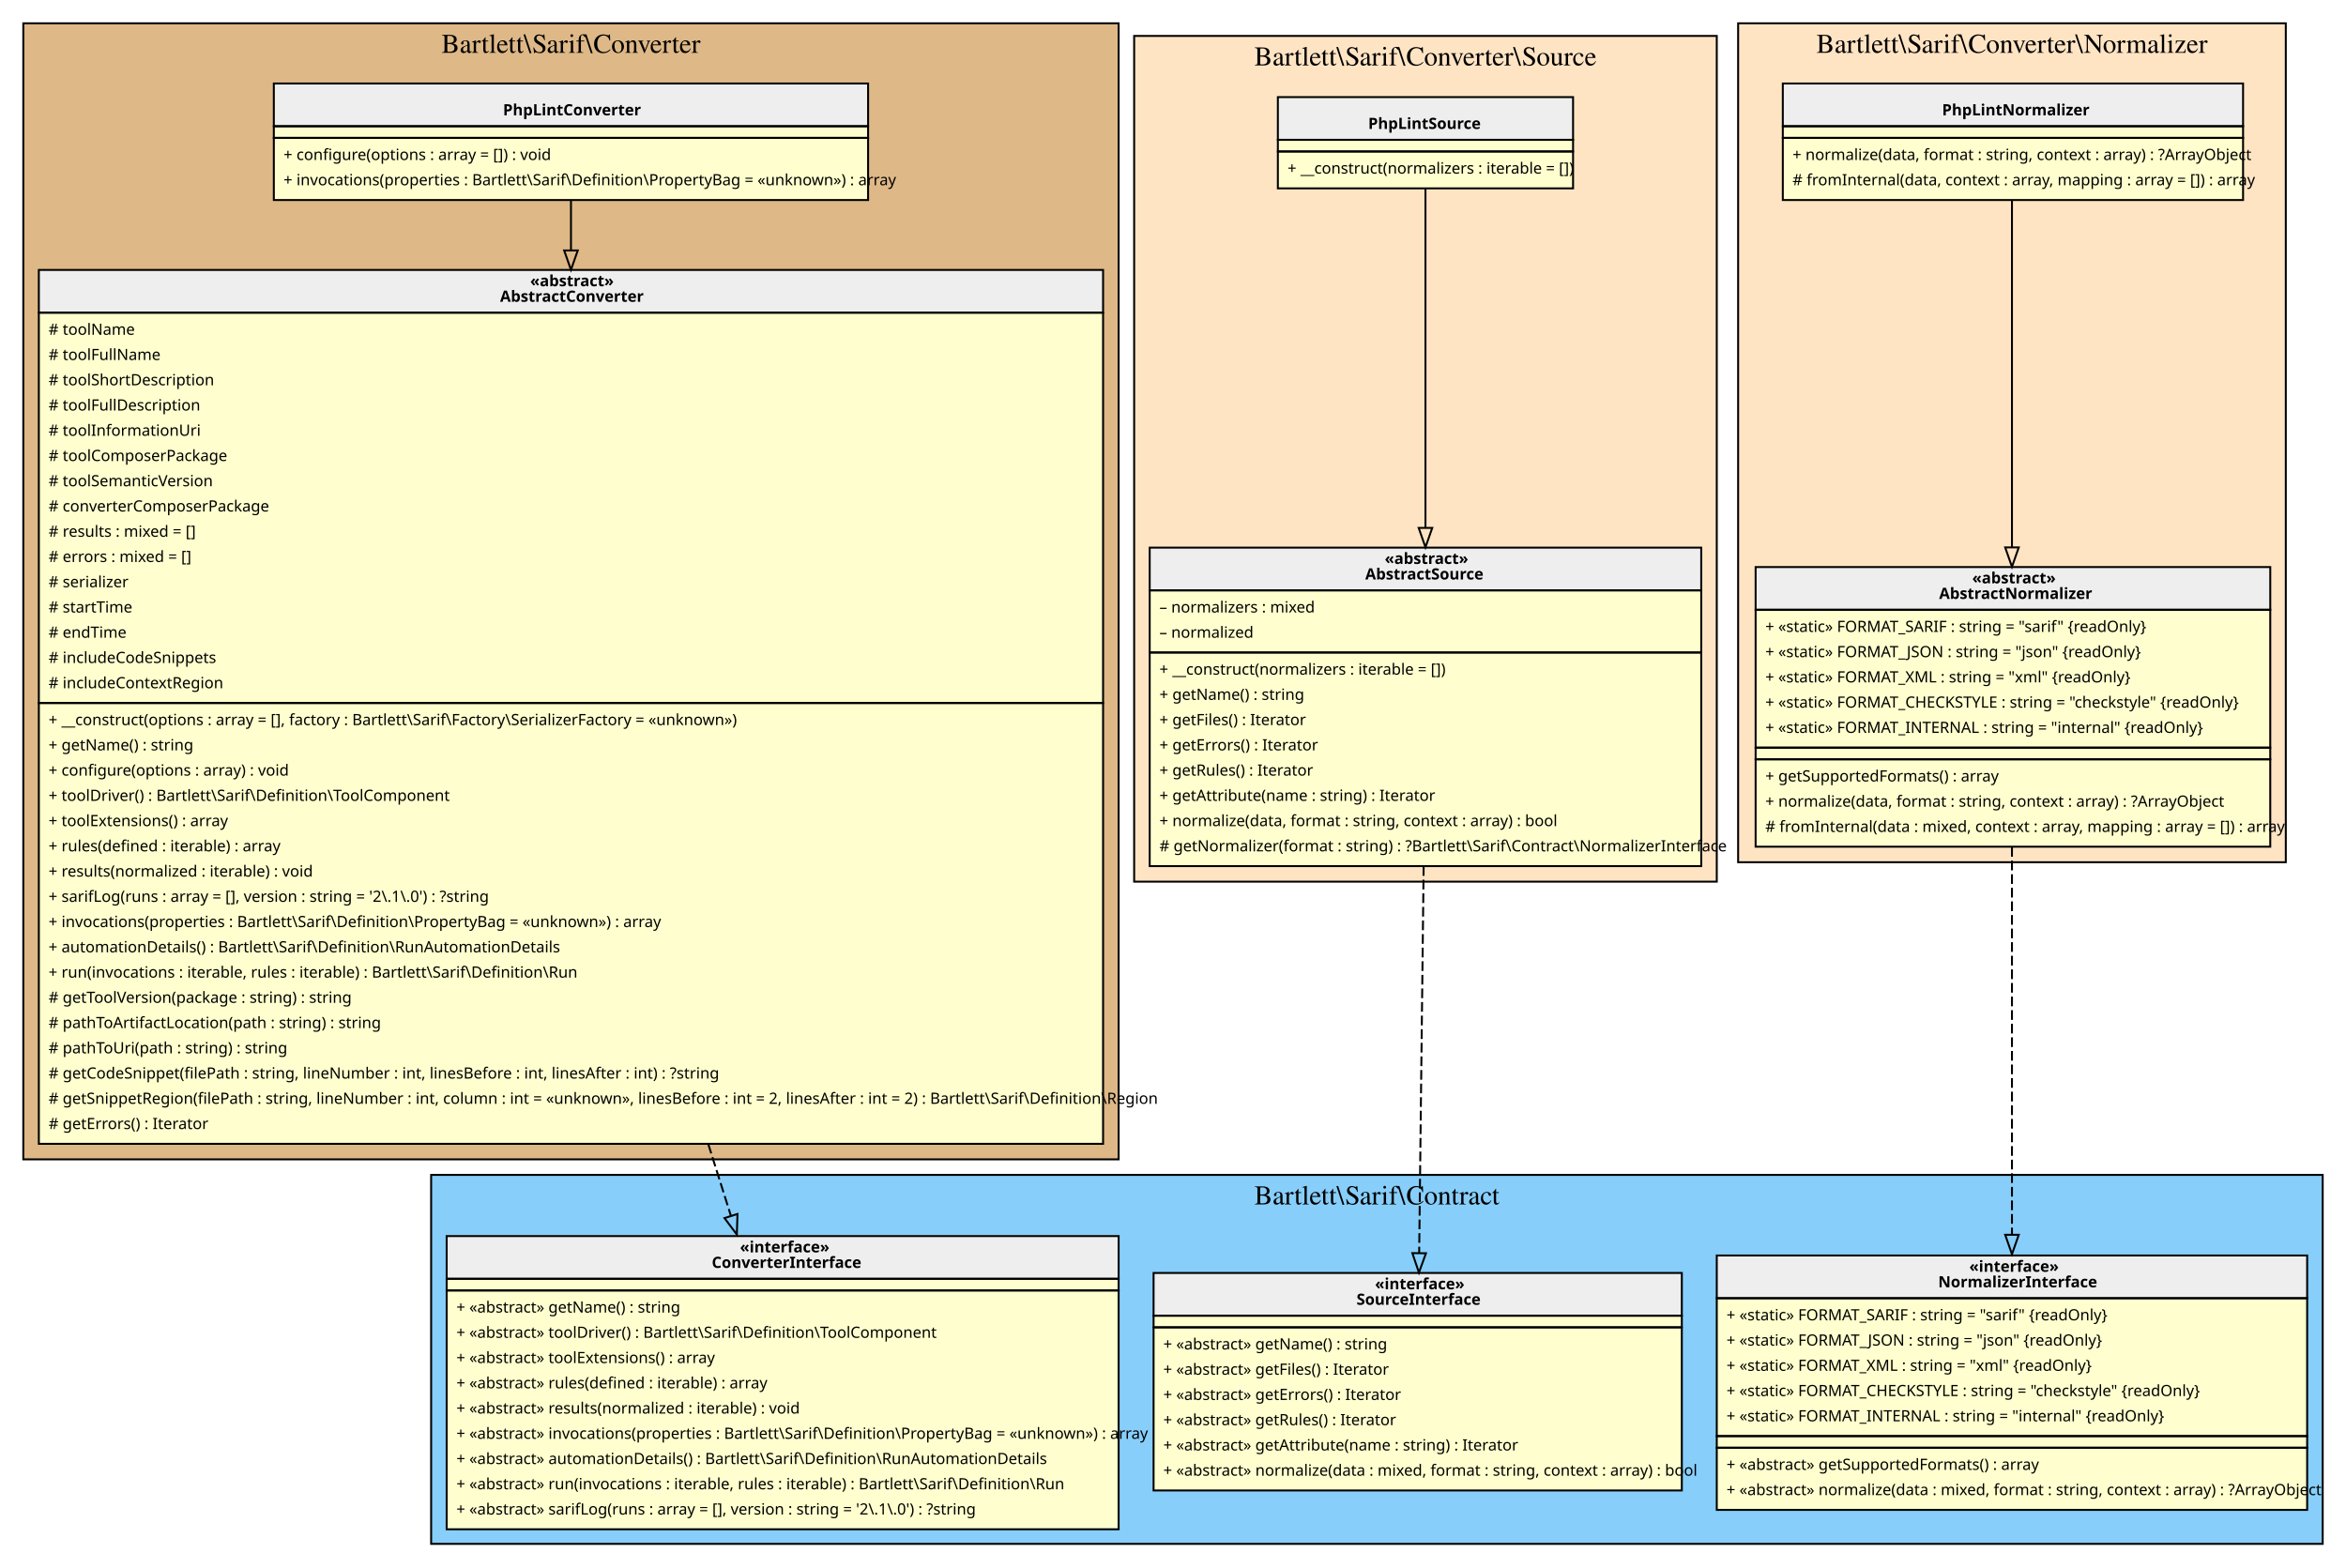
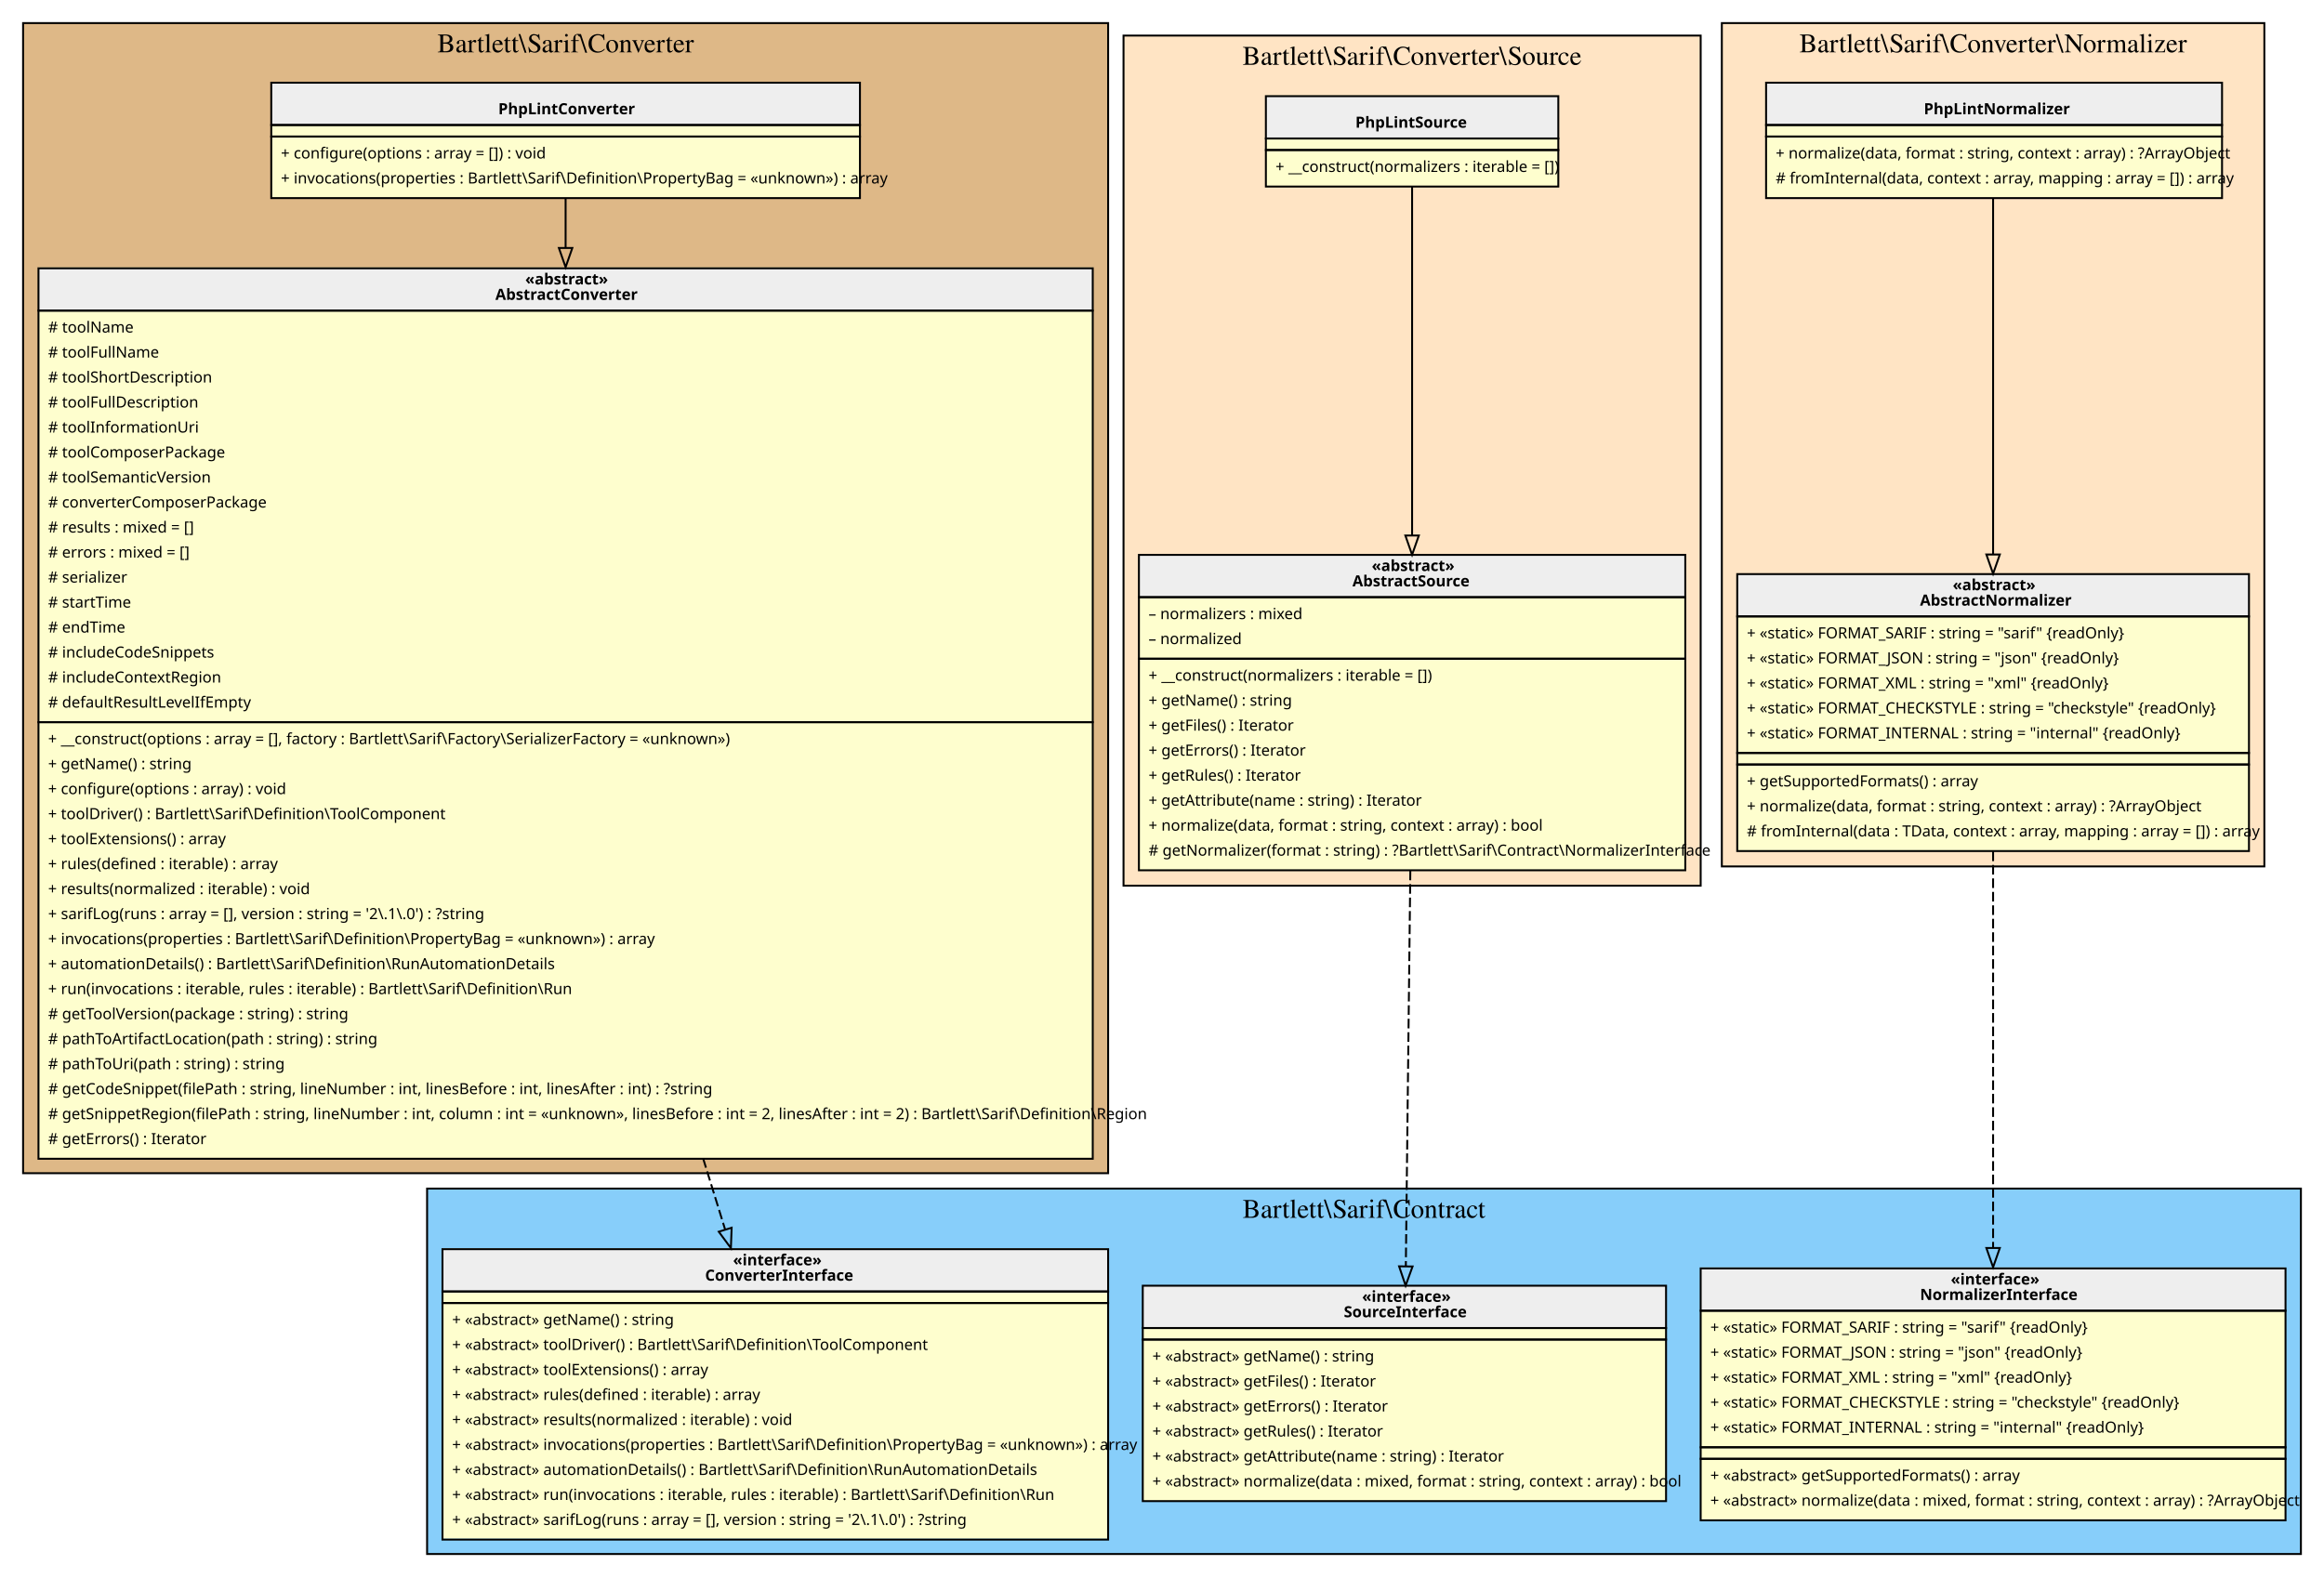
- <svg xmlns="http://www.w3.org/2000/svg" width="1208pt" height="807pt" viewBox="0.00 0.00 1208.00 807.00">
-   <g id="graph0" class="graph" transform="scale(1 1) rotate(0) translate(4 803)">
+ <svg xmlns="http://www.w3.org/2000/svg" width="1208pt" height="820pt" viewBox="0.00 0.00 1208.00 820.00">
+   <g id="graph0" class="graph" transform="scale(1 1) rotate(0) translate(4 816)">
    <g id="clust1" class="cluster">
-       <polygon fill="BurlyWood" stroke="black" points="8,-206 8,-791 572,-791 572,-206 8,-206" />
-       <text text-anchor="middle" x="290" y="-775.8" font-family="Times,serif" font-size="14.00">Bartlett\Sarif\Converter</text>
+       <polygon fill="BurlyWood" stroke="black" points="8,-206 8,-804 572,-804 572,-206 8,-206" />
+       <text text-anchor="middle" x="290" y="-788.8" font-family="Times,serif" font-size="14.00">Bartlett\Sarif\Converter</text>
    </g>
    <g id="clust2" class="cluster">
      <polygon fill="LightSkyBlue" stroke="black" points="218,-8 218,-198 1192,-198 1192,-8 218,-8" />
      <text text-anchor="middle" x="705" y="-182.8" font-family="Times,serif" font-size="14.00">Bartlett\Sarif\Contract</text>
    </g>
    <g id="clust3" class="cluster">
-       <polygon fill="Bisque" stroke="black" points="580,-349 580,-784.5 880,-784.5 880,-349 580,-349" />
-       <text text-anchor="middle" x="730" y="-769.3" font-family="Times,serif" font-size="14.00">Bartlett\Sarif\Converter\Source</text>
+       <polygon fill="Bisque" stroke="black" points="580,-355.5 580,-797.5 880,-797.5 880,-355.5 580,-355.5" />
+       <text text-anchor="middle" x="730" y="-782.3" font-family="Times,serif" font-size="14.00">Bartlett\Sarif\Converter\Source</text>
    </g>
    <g id="clust4" class="cluster">
-       <polygon fill="Bisque" stroke="black" points="891,-359 891,-791 1173,-791 1173,-359 891,-359" />
-       <text text-anchor="middle" x="1032" y="-775.8" font-family="Times,serif" font-size="14.00">Bartlett\Sarif\Converter\Normalizer</text>
+       <polygon fill="Bisque" stroke="black" points="891,-365.5 891,-804 1173,-804 1173,-365.5 891,-365.5" />
+       <text text-anchor="middle" x="1032" y="-788.8" font-family="Times,serif" font-size="14.00">Bartlett\Sarif\Converter\Normalizer</text>
    </g>
    <g id="node1" class="node">
-       <polygon fill="#fefece" stroke="transparent" points="443,-760 137,-760 137,-700 443,-700 443,-760" />
-       <polygon fill="#eeeeee" stroke="transparent" points="137,-738 137,-760 443,-760 443,-738 137,-738" />
-       <polygon fill="none" stroke="black" points="137,-738 137,-760 443,-760 443,-738 137,-738" />
-       <text text-anchor="start" x="255" y="-743.6" font-family="Verdana" font-weight="bold" font-size="8.00">PhpLintConverter</text>
-       <polygon fill="none" stroke="black" points="137,-732 137,-738 443,-738 443,-732 137,-732" />
-       <polygon fill="none" stroke="black" points="137,-700 137,-732 443,-732 443,-700 137,-700" />
-       <text text-anchor="start" x="142" y="-720.6" font-family="Verdana" font-size="8.00">+ configure(options : array = []) : void</text>
-       <text text-anchor="start" x="142" y="-707.6" font-family="Verdana" font-size="8.00">+ invocations(properties : Bartlett\Sarif\Definition\PropertyBag = «unknown») : array</text>
+       <polygon fill="#fefece" stroke="transparent" points="443,-773 137,-773 137,-713 443,-713 443,-773" />
+       <polygon fill="#eeeeee" stroke="transparent" points="137,-751 137,-773 443,-773 443,-751 137,-751" />
+       <polygon fill="none" stroke="black" points="137,-751 137,-773 443,-773 443,-751 137,-751" />
+       <text text-anchor="start" x="255" y="-756.6" font-family="Verdana" font-weight="bold" font-size="8.00">PhpLintConverter</text>
+       <polygon fill="none" stroke="black" points="137,-745 137,-751 443,-751 443,-745 137,-745" />
+       <polygon fill="none" stroke="black" points="137,-713 137,-745 443,-745 443,-713 137,-713" />
+       <text text-anchor="start" x="142" y="-733.6" font-family="Verdana" font-size="8.00">+ configure(options : array = []) : void</text>
+       <text text-anchor="start" x="142" y="-720.6" font-family="Verdana" font-size="8.00">+ invocations(properties : Bartlett\Sarif\Definition\PropertyBag = «unknown») : array</text>
    </g>
    <g id="node2" class="node">
-       <polygon fill="#fefece" stroke="transparent" points="564,-664 16,-664 16,-214 564,-214 564,-664" />
-       <polygon fill="#eeeeee" stroke="transparent" points="16,-642 16,-664 564,-664 564,-642 16,-642" />
-       <polygon fill="none" stroke="black" points="16,-642 16,-664 564,-664 564,-642 16,-642" />
-       <text text-anchor="start" x="269" y="-655.6" font-family="Verdana" font-weight="bold" font-size="8.00">«abstract»</text>
-       <text text-anchor="start" x="253.5" y="-647.6" font-family="Verdana" font-weight="bold" font-size="8.00">AbstractConverter</text>
-       <polygon fill="none" stroke="black" points="16,-441 16,-642 564,-642 564,-441 16,-441" />
-       <text text-anchor="start" x="21" y="-630.6" font-family="Verdana" font-size="8.00"># toolName</text>
-       <text text-anchor="start" x="21" y="-617.6" font-family="Verdana" font-size="8.00"># toolFullName</text>
-       <text text-anchor="start" x="21" y="-604.6" font-family="Verdana" font-size="8.00"># toolShortDescription</text>
-       <text text-anchor="start" x="21" y="-591.6" font-family="Verdana" font-size="8.00"># toolFullDescription</text>
-       <text text-anchor="start" x="21" y="-578.6" font-family="Verdana" font-size="8.00"># toolInformationUri</text>
-       <text text-anchor="start" x="21" y="-565.6" font-family="Verdana" font-size="8.00"># toolComposerPackage</text>
-       <text text-anchor="start" x="21" y="-552.6" font-family="Verdana" font-size="8.00"># toolSemanticVersion</text>
-       <text text-anchor="start" x="21" y="-539.6" font-family="Verdana" font-size="8.00"># converterComposerPackage</text>
-       <text text-anchor="start" x="21" y="-526.6" font-family="Verdana" font-size="8.00"># results : mixed = []</text>
-       <text text-anchor="start" x="21" y="-513.6" font-family="Verdana" font-size="8.00"># errors : mixed = []</text>
-       <text text-anchor="start" x="21" y="-500.6" font-family="Verdana" font-size="8.00"># serializer</text>
-       <text text-anchor="start" x="21" y="-487.6" font-family="Verdana" font-size="8.00"># startTime</text>
-       <text text-anchor="start" x="21" y="-474.6" font-family="Verdana" font-size="8.00"># endTime</text>
-       <text text-anchor="start" x="21" y="-461.6" font-family="Verdana" font-size="8.00"># includeCodeSnippets</text>
-       <text text-anchor="start" x="21" y="-448.6" font-family="Verdana" font-size="8.00"># includeContextRegion</text>
-       <polygon fill="none" stroke="black" points="16,-214 16,-441 564,-441 564,-214 16,-214" />
-       <text text-anchor="start" x="21" y="-429.6" font-family="Verdana" font-size="8.00">+ __construct(options : array = [], factory : Bartlett\Sarif\Factory\SerializerFactory = «unknown»)</text>
-       <text text-anchor="start" x="21" y="-416.6" font-family="Verdana" font-size="8.00">+ getName() : string</text>
-       <text text-anchor="start" x="21" y="-403.6" font-family="Verdana" font-size="8.00">+ configure(options : array) : void</text>
-       <text text-anchor="start" x="21" y="-390.6" font-family="Verdana" font-size="8.00">+ toolDriver() : Bartlett\Sarif\Definition\ToolComponent</text>
-       <text text-anchor="start" x="21" y="-377.6" font-family="Verdana" font-size="8.00">+ toolExtensions() : array</text>
-       <text text-anchor="start" x="21" y="-364.6" font-family="Verdana" font-size="8.00">+ rules(defined : iterable) : array</text>
-       <text text-anchor="start" x="21" y="-351.6" font-family="Verdana" font-size="8.00">+ results(normalized : iterable) : void</text>
-       <text text-anchor="start" x="21" y="-338.6" font-family="Verdana" font-size="8.00">+ sarifLog(runs : array = [], version : string = '2\.1\.0') : ?string</text>
-       <text text-anchor="start" x="21" y="-325.6" font-family="Verdana" font-size="8.00">+ invocations(properties : Bartlett\Sarif\Definition\PropertyBag = «unknown») : array</text>
-       <text text-anchor="start" x="21" y="-312.6" font-family="Verdana" font-size="8.00">+ automationDetails() : Bartlett\Sarif\Definition\RunAutomationDetails</text>
-       <text text-anchor="start" x="21" y="-299.6" font-family="Verdana" font-size="8.00">+ run(invocations : iterable, rules : iterable) : Bartlett\Sarif\Definition\Run</text>
-       <text text-anchor="start" x="21" y="-286.6" font-family="Verdana" font-size="8.00"># getToolVersion(package : string) : string</text>
-       <text text-anchor="start" x="21" y="-273.6" font-family="Verdana" font-size="8.00"># pathToArtifactLocation(path : string) : string</text>
-       <text text-anchor="start" x="21" y="-260.6" font-family="Verdana" font-size="8.00"># pathToUri(path : string) : string</text>
-       <text text-anchor="start" x="21" y="-247.6" font-family="Verdana" font-size="8.00"># getCodeSnippet(filePath : string, lineNumber : int, linesBefore : int, linesAfter : int) : ?string</text>
-       <text text-anchor="start" x="21" y="-234.6" font-family="Verdana" font-size="8.00"># getSnippetRegion(filePath : string, lineNumber : int, column : int = «unknown», linesBefore : int = 2, linesAfter : int = 2) : Bartlett\Sarif\Definition\Region</text>
-       <text text-anchor="start" x="21" y="-221.6" font-family="Verdana" font-size="8.00"># getErrors() : Iterator</text>
+       <polygon fill="#fefece" stroke="transparent" points="564,-677 16,-677 16,-214 564,-214 564,-677" />
+       <polygon fill="#eeeeee" stroke="transparent" points="16,-654.5 16,-676.5 564,-676.5 564,-654.5 16,-654.5" />
+       <polygon fill="none" stroke="black" points="16,-654.5 16,-676.5 564,-676.5 564,-654.5 16,-654.5" />
+       <text text-anchor="start" x="269" y="-668.1" font-family="Verdana" font-weight="bold" font-size="8.00">«abstract»</text>
+       <text text-anchor="start" x="253.5" y="-660.1" font-family="Verdana" font-weight="bold" font-size="8.00">AbstractConverter</text>
+       <polygon fill="none" stroke="black" points="16,-440.5 16,-654.5 564,-654.5 564,-440.5 16,-440.5" />
+       <text text-anchor="start" x="21" y="-643.1" font-family="Verdana" font-size="8.00"># toolName</text>
+       <text text-anchor="start" x="21" y="-630.1" font-family="Verdana" font-size="8.00"># toolFullName</text>
+       <text text-anchor="start" x="21" y="-617.1" font-family="Verdana" font-size="8.00"># toolShortDescription</text>
+       <text text-anchor="start" x="21" y="-604.1" font-family="Verdana" font-size="8.00"># toolFullDescription</text>
+       <text text-anchor="start" x="21" y="-591.1" font-family="Verdana" font-size="8.00"># toolInformationUri</text>
+       <text text-anchor="start" x="21" y="-578.1" font-family="Verdana" font-size="8.00"># toolComposerPackage</text>
+       <text text-anchor="start" x="21" y="-565.1" font-family="Verdana" font-size="8.00"># toolSemanticVersion</text>
+       <text text-anchor="start" x="21" y="-552.1" font-family="Verdana" font-size="8.00"># converterComposerPackage</text>
+       <text text-anchor="start" x="21" y="-539.1" font-family="Verdana" font-size="8.00"># results : mixed = []</text>
+       <text text-anchor="start" x="21" y="-526.1" font-family="Verdana" font-size="8.00"># errors : mixed = []</text>
+       <text text-anchor="start" x="21" y="-513.1" font-family="Verdana" font-size="8.00"># serializer</text>
+       <text text-anchor="start" x="21" y="-500.1" font-family="Verdana" font-size="8.00"># startTime</text>
+       <text text-anchor="start" x="21" y="-487.1" font-family="Verdana" font-size="8.00"># endTime</text>
+       <text text-anchor="start" x="21" y="-474.1" font-family="Verdana" font-size="8.00"># includeCodeSnippets</text>
+       <text text-anchor="start" x="21" y="-461.1" font-family="Verdana" font-size="8.00"># includeContextRegion</text>
+       <text text-anchor="start" x="21" y="-448.1" font-family="Verdana" font-size="8.00"># defaultResultLevelIfEmpty</text>
+       <polygon fill="none" stroke="black" points="16,-213.5 16,-440.5 564,-440.5 564,-213.5 16,-213.5" />
+       <text text-anchor="start" x="21" y="-429.1" font-family="Verdana" font-size="8.00">+ __construct(options : array = [], factory : Bartlett\Sarif\Factory\SerializerFactory = «unknown»)</text>
+       <text text-anchor="start" x="21" y="-416.1" font-family="Verdana" font-size="8.00">+ getName() : string</text>
+       <text text-anchor="start" x="21" y="-403.1" font-family="Verdana" font-size="8.00">+ configure(options : array) : void</text>
+       <text text-anchor="start" x="21" y="-390.1" font-family="Verdana" font-size="8.00">+ toolDriver() : Bartlett\Sarif\Definition\ToolComponent</text>
+       <text text-anchor="start" x="21" y="-377.1" font-family="Verdana" font-size="8.00">+ toolExtensions() : array</text>
+       <text text-anchor="start" x="21" y="-364.1" font-family="Verdana" font-size="8.00">+ rules(defined : iterable) : array</text>
+       <text text-anchor="start" x="21" y="-351.1" font-family="Verdana" font-size="8.00">+ results(normalized : iterable) : void</text>
+       <text text-anchor="start" x="21" y="-338.1" font-family="Verdana" font-size="8.00">+ sarifLog(runs : array = [], version : string = '2\.1\.0') : ?string</text>
+       <text text-anchor="start" x="21" y="-325.1" font-family="Verdana" font-size="8.00">+ invocations(properties : Bartlett\Sarif\Definition\PropertyBag = «unknown») : array</text>
+       <text text-anchor="start" x="21" y="-312.1" font-family="Verdana" font-size="8.00">+ automationDetails() : Bartlett\Sarif\Definition\RunAutomationDetails</text>
+       <text text-anchor="start" x="21" y="-299.1" font-family="Verdana" font-size="8.00">+ run(invocations : iterable, rules : iterable) : Bartlett\Sarif\Definition\Run</text>
+       <text text-anchor="start" x="21" y="-286.1" font-family="Verdana" font-size="8.00"># getToolVersion(package : string) : string</text>
+       <text text-anchor="start" x="21" y="-273.1" font-family="Verdana" font-size="8.00"># pathToArtifactLocation(path : string) : string</text>
+       <text text-anchor="start" x="21" y="-260.1" font-family="Verdana" font-size="8.00"># pathToUri(path : string) : string</text>
+       <text text-anchor="start" x="21" y="-247.1" font-family="Verdana" font-size="8.00"># getCodeSnippet(filePath : string, lineNumber : int, linesBefore : int, linesAfter : int) : ?string</text>
+       <text text-anchor="start" x="21" y="-234.1" font-family="Verdana" font-size="8.00"># getSnippetRegion(filePath : string, lineNumber : int, column : int = «unknown», linesBefore : int = 2, linesAfter : int = 2) : Bartlett\Sarif\Definition\Region</text>
+       <text text-anchor="start" x="21" y="-221.1" font-family="Verdana" font-size="8.00"># getErrors() : Iterator</text>
    </g>
    <g id="edge2" class="edge">
-       <path fill="none" stroke="black" d="M290,-699.97C290,-692.48 290,-683.8 290,-674.27" />
-       <polygon fill="none" stroke="black" points="293.5,-674.03 290,-664.03 286.5,-674.03 293.5,-674.03" />
+       <path fill="none" stroke="black" d="M290,-712.86C290,-705.4 290,-696.77 290,-687.28" />
+       <polygon fill="none" stroke="black" points="293.5,-687.08 290,-677.08 286.5,-687.08 293.5,-687.08" />
    </g>
    <g id="node3" class="node">
      <polygon fill="#fefece" stroke="transparent" points="572,-167 226,-167 226,-16 572,-16 572,-167" />
      <polygon fill="#eeeeee" stroke="transparent" points="226,-144.5 226,-166.5 572,-166.5 572,-144.5 226,-144.5" />
      <polygon fill="none" stroke="black" points="226,-144.5 226,-166.5 572,-166.5 572,-144.5 226,-144.5" />
      <text text-anchor="start" x="377" y="-158.1" font-family="Verdana" font-weight="bold" font-size="8.00">«interface»</text>
      <text text-anchor="start" x="362.5" y="-150.1" font-family="Verdana" font-weight="bold" font-size="8.00">ConverterInterface</text>
      <polygon fill="none" stroke="black" points="226,-138.5 226,-144.5 572,-144.5 572,-138.5 226,-138.5" />
      <polygon fill="none" stroke="black" points="226,-15.5 226,-138.5 572,-138.5 572,-15.5 226,-15.5" />
      <text text-anchor="start" x="231" y="-127.1" font-family="Verdana" font-size="8.00">+ «abstract» getName() : string</text>
      <text text-anchor="start" x="231" y="-114.1" font-family="Verdana" font-size="8.00">+ «abstract» toolDriver() : Bartlett\Sarif\Definition\ToolComponent</text>
      <text text-anchor="start" x="231" y="-101.1" font-family="Verdana" font-size="8.00">+ «abstract» toolExtensions() : array</text>
      <text text-anchor="start" x="231" y="-88.1" font-family="Verdana" font-size="8.00">+ «abstract» rules(defined : iterable) : array</text>
      <text text-anchor="start" x="231" y="-75.1" font-family="Verdana" font-size="8.00">+ «abstract» results(normalized : iterable) : void</text>
      <text text-anchor="start" x="231" y="-62.1" font-family="Verdana" font-size="8.00">+ «abstract» invocations(properties : Bartlett\Sarif\Definition\PropertyBag = «unknown») : array</text>
      <text text-anchor="start" x="231" y="-49.1" font-family="Verdana" font-size="8.00">+ «abstract» automationDetails() : Bartlett\Sarif\Definition\RunAutomationDetails</text>
      <text text-anchor="start" x="231" y="-36.1" font-family="Verdana" font-size="8.00">+ «abstract» run(invocations : iterable, rules : iterable) : Bartlett\Sarif\Definition\Run</text>
      <text text-anchor="start" x="231" y="-23.1" font-family="Verdana" font-size="8.00">+ «abstract» sarifLog(runs : array = [], version : string = '2\.1\.0') : ?string</text>
    </g>
    <g id="edge1" class="edge">
-       <path fill="none" stroke="black" stroke-dasharray="5,2" d="M360.72,-213.82C364.77,-200.99 368.69,-188.58 372.37,-176.9" />
-       <polygon fill="none" stroke="black" points="375.74,-177.87 375.41,-167.28 369.06,-175.76 375.74,-177.87" />
+       <path fill="none" stroke="black" stroke-dasharray="5,2" d="M361.49,-213.64C365.47,-200.78 369.32,-188.36 372.93,-176.68" />
+       <polygon fill="none" stroke="black" points="376.3,-177.65 375.91,-167.06 369.61,-175.58 376.3,-177.65" />
    </g>
    <g id="node4" class="node">
      <polygon fill="#fefece" stroke="transparent" points="862,-147.5 590,-147.5 590,-35.5 862,-35.5 862,-147.5" />
      <polygon fill="#eeeeee" stroke="transparent" points="590,-125.5 590,-147.5 862,-147.5 862,-125.5 590,-125.5" />
      <polygon fill="none" stroke="black" points="590,-125.5 590,-147.5 862,-147.5 862,-125.5 590,-125.5" />
      <text text-anchor="start" x="704" y="-139.1" font-family="Verdana" font-weight="bold" font-size="8.00">«interface»</text>
      <text text-anchor="start" x="694.5" y="-131.1" font-family="Verdana" font-weight="bold" font-size="8.00">SourceInterface</text>
      <polygon fill="none" stroke="black" points="590,-119.5 590,-125.5 862,-125.5 862,-119.5 590,-119.5" />
      <polygon fill="none" stroke="black" points="590,-35.5 590,-119.5 862,-119.5 862,-35.5 590,-35.5" />
      <text text-anchor="start" x="595" y="-108.1" font-family="Verdana" font-size="8.00">+ «abstract» getName() : string</text>
      <text text-anchor="start" x="595" y="-95.1" font-family="Verdana" font-size="8.00">+ «abstract» getFiles() : Iterator</text>
      <text text-anchor="start" x="595" y="-82.1" font-family="Verdana" font-size="8.00">+ «abstract» getErrors() : Iterator</text>
      <text text-anchor="start" x="595" y="-69.1" font-family="Verdana" font-size="8.00">+ «abstract» getRules() : Iterator</text>
      <text text-anchor="start" x="595" y="-56.1" font-family="Verdana" font-size="8.00">+ «abstract» getAttribute(name : string) : Iterator</text>
      <text text-anchor="start" x="595" y="-43.1" font-family="Verdana" font-size="8.00">+ «abstract» normalize(data : mixed, format : string, context : array) : bool</text>
    </g>
    <g id="node5" class="node">
      <polygon fill="#fefece" stroke="transparent" points="1184,-157 880,-157 880,-26 1184,-26 1184,-157" />
      <polygon fill="#eeeeee" stroke="transparent" points="880,-134.5 880,-156.5 1184,-156.5 1184,-134.5 880,-134.5" />
      <polygon fill="none" stroke="black" points="880,-134.5 880,-156.5 1184,-156.5 1184,-134.5 880,-134.5" />
      <text text-anchor="start" x="1010" y="-148.1" font-family="Verdana" font-weight="bold" font-size="8.00">«interface»</text>
      <text text-anchor="start" x="994" y="-140.1" font-family="Verdana" font-weight="bold" font-size="8.00">NormalizerInterface</text>
      <polygon fill="none" stroke="black" points="880,-63.5 880,-134.5 1184,-134.5 1184,-63.5 880,-63.5" />
      <text text-anchor="start" x="885" y="-123.1" font-family="Verdana" font-size="8.00">+ «static» FORMAT_SARIF : string = "sarif" {readOnly}</text>
      <text text-anchor="start" x="885" y="-110.1" font-family="Verdana" font-size="8.00">+ «static» FORMAT_JSON : string = "json" {readOnly}</text>
      <text text-anchor="start" x="885" y="-97.1" font-family="Verdana" font-size="8.00">+ «static» FORMAT_XML : string = "xml" {readOnly}</text>
      <text text-anchor="start" x="885" y="-84.1" font-family="Verdana" font-size="8.00">+ «static» FORMAT_CHECKSTYLE : string = "checkstyle" {readOnly}</text>
      <text text-anchor="start" x="885" y="-71.1" font-family="Verdana" font-size="8.00">+ «static» FORMAT_INTERNAL : string = "internal" {readOnly}</text>
      <polygon fill="none" stroke="black" points="880,-57.5 880,-63.5 1184,-63.5 1184,-57.5 880,-57.5" />
      <polygon fill="none" stroke="black" points="880,-25.5 880,-57.5 1184,-57.5 1184,-25.5 880,-25.5" />
      <text text-anchor="start" x="885" y="-46.1" font-family="Verdana" font-size="8.00">+ «abstract» getSupportedFormats() : array</text>
      <text text-anchor="start" x="885" y="-33.1" font-family="Verdana" font-size="8.00">+ «abstract» normalize(data : mixed, format : string, context : array) : ?ArrayObject</text>
    </g>
    <g id="node6" class="node">
-       <polygon fill="#fefece" stroke="transparent" points="806,-753.5 654,-753.5 654,-706.5 806,-706.5 806,-753.5" />
-       <polygon fill="#eeeeee" stroke="transparent" points="654,-731 654,-753 806,-753 806,-731 654,-731" />
-       <polygon fill="none" stroke="black" points="654,-731 654,-753 806,-753 806,-731 654,-731" />
-       <text text-anchor="start" x="700.5" y="-736.6" font-family="Verdana" font-weight="bold" font-size="8.00">PhpLintSource</text>
-       <polygon fill="none" stroke="black" points="654,-725 654,-731 806,-731 806,-725 654,-725" />
-       <polygon fill="none" stroke="black" points="654,-706 654,-725 806,-725 806,-706 654,-706" />
-       <text text-anchor="start" x="659" y="-713.6" font-family="Verdana" font-size="8.00">+ __construct(normalizers : iterable = [])</text>
+       <polygon fill="#fefece" stroke="transparent" points="806,-766.5 654,-766.5 654,-719.5 806,-719.5 806,-766.5" />
+       <polygon fill="#eeeeee" stroke="transparent" points="654,-744 654,-766 806,-766 806,-744 654,-744" />
+       <polygon fill="none" stroke="black" points="654,-744 654,-766 806,-766 806,-744 654,-744" />
+       <text text-anchor="start" x="700.5" y="-749.6" font-family="Verdana" font-weight="bold" font-size="8.00">PhpLintSource</text>
+       <polygon fill="none" stroke="black" points="654,-738 654,-744 806,-744 806,-738 654,-738" />
+       <polygon fill="none" stroke="black" points="654,-719 654,-738 806,-738 806,-719 654,-719" />
+       <text text-anchor="start" x="659" y="-726.6" font-family="Verdana" font-size="8.00">+ __construct(normalizers : iterable = [])</text>
    </g>
    <g id="node7" class="node">
-       <polygon fill="#fefece" stroke="transparent" points="872,-521 588,-521 588,-357 872,-357 872,-521" />
-       <polygon fill="#eeeeee" stroke="transparent" points="588,-499 588,-521 872,-521 872,-499 588,-499" />
-       <polygon fill="none" stroke="black" points="588,-499 588,-521 872,-521 872,-499 588,-499" />
-       <text text-anchor="start" x="709" y="-512.6" font-family="Verdana" font-weight="bold" font-size="8.00">«abstract»</text>
-       <text text-anchor="start" x="699" y="-504.6" font-family="Verdana" font-weight="bold" font-size="8.00">AbstractSource</text>
-       <polygon fill="none" stroke="black" points="588,-467 588,-499 872,-499 872,-467 588,-467" />
-       <text text-anchor="start" x="593" y="-487.6" font-family="Verdana" font-size="8.00">– normalizers : mixed</text>
-       <text text-anchor="start" x="593" y="-474.6" font-family="Verdana" font-size="8.00">– normalized</text>
-       <polygon fill="none" stroke="black" points="588,-357 588,-467 872,-467 872,-357 588,-357" />
-       <text text-anchor="start" x="593" y="-455.6" font-family="Verdana" font-size="8.00">+ __construct(normalizers : iterable = [])</text>
-       <text text-anchor="start" x="593" y="-442.6" font-family="Verdana" font-size="8.00">+ getName() : string</text>
-       <text text-anchor="start" x="593" y="-429.6" font-family="Verdana" font-size="8.00">+ getFiles() : Iterator</text>
-       <text text-anchor="start" x="593" y="-416.6" font-family="Verdana" font-size="8.00">+ getErrors() : Iterator</text>
-       <text text-anchor="start" x="593" y="-403.6" font-family="Verdana" font-size="8.00">+ getRules() : Iterator</text>
-       <text text-anchor="start" x="593" y="-390.6" font-family="Verdana" font-size="8.00">+ getAttribute(name : string) : Iterator</text>
-       <text text-anchor="start" x="593" y="-377.6" font-family="Verdana" font-size="8.00">+ normalize(data, format : string, context : array) : bool</text>
-       <text text-anchor="start" x="593" y="-364.6" font-family="Verdana" font-size="8.00"># getNormalizer(format : string) : ?Bartlett\Sarif\Contract\NormalizerInterface</text>
+       <polygon fill="#fefece" stroke="transparent" points="872,-527.5 588,-527.5 588,-363.5 872,-363.5 872,-527.5" />
+       <polygon fill="#eeeeee" stroke="transparent" points="588,-505.5 588,-527.5 872,-527.5 872,-505.5 588,-505.5" />
+       <polygon fill="none" stroke="black" points="588,-505.5 588,-527.5 872,-527.5 872,-505.5 588,-505.5" />
+       <text text-anchor="start" x="709" y="-519.1" font-family="Verdana" font-weight="bold" font-size="8.00">«abstract»</text>
+       <text text-anchor="start" x="699" y="-511.1" font-family="Verdana" font-weight="bold" font-size="8.00">AbstractSource</text>
+       <polygon fill="none" stroke="black" points="588,-473.5 588,-505.5 872,-505.5 872,-473.5 588,-473.5" />
+       <text text-anchor="start" x="593" y="-494.1" font-family="Verdana" font-size="8.00">– normalizers : mixed</text>
+       <text text-anchor="start" x="593" y="-481.1" font-family="Verdana" font-size="8.00">– normalized</text>
+       <polygon fill="none" stroke="black" points="588,-363.5 588,-473.5 872,-473.5 872,-363.5 588,-363.5" />
+       <text text-anchor="start" x="593" y="-462.1" font-family="Verdana" font-size="8.00">+ __construct(normalizers : iterable = [])</text>
+       <text text-anchor="start" x="593" y="-449.1" font-family="Verdana" font-size="8.00">+ getName() : string</text>
+       <text text-anchor="start" x="593" y="-436.1" font-family="Verdana" font-size="8.00">+ getFiles() : Iterator</text>
+       <text text-anchor="start" x="593" y="-423.1" font-family="Verdana" font-size="8.00">+ getErrors() : Iterator</text>
+       <text text-anchor="start" x="593" y="-410.1" font-family="Verdana" font-size="8.00">+ getRules() : Iterator</text>
+       <text text-anchor="start" x="593" y="-397.1" font-family="Verdana" font-size="8.00">+ getAttribute(name : string) : Iterator</text>
+       <text text-anchor="start" x="593" y="-384.1" font-family="Verdana" font-size="8.00">+ normalize(data, format : string, context : array) : bool</text>
+       <text text-anchor="start" x="593" y="-371.1" font-family="Verdana" font-size="8.00"># getNormalizer(format : string) : ?Bartlett\Sarif\Contract\NormalizerInterface</text>
    </g>
    <g id="edge4" class="edge">
-       <path fill="none" stroke="black" d="M730,-706.32C730,-669.01 730,-592.7 730,-531.28" />
-       <polygon fill="none" stroke="black" points="733.5,-531.18 730,-521.18 726.5,-531.18 733.5,-531.18" />
+       <path fill="none" stroke="black" d="M730,-719.3C730,-680.88 730,-601.02 730,-537.58" />
+       <polygon fill="none" stroke="black" points="733.5,-537.55 730,-527.55 726.5,-537.55 733.5,-537.55" />
    </g>
    <g id="edge3" class="edge">
-       <path fill="none" stroke="black" stroke-dasharray="5,2" d="M729.06,-357C728.36,-296.35 727.41,-214.45 726.76,-157.93" />
-       <polygon fill="none" stroke="black" points="730.25,-157.64 726.64,-147.68 723.25,-157.72 730.25,-157.64" />
+       <path fill="none" stroke="black" stroke-dasharray="5,2" d="M729.08,-363.3C728.37,-300.86 727.4,-215.73 726.74,-157.69" />
+       <polygon fill="none" stroke="black" points="730.24,-157.5 726.63,-147.54 723.24,-157.58 730.24,-157.5" />
    </g>
    <g id="node8" class="node">
-       <polygon fill="#fefece" stroke="transparent" points="1150.5,-760 913.5,-760 913.5,-700 1150.5,-700 1150.5,-760" />
-       <polygon fill="#eeeeee" stroke="transparent" points="914,-738 914,-760 1151,-760 1151,-738 914,-738" />
-       <polygon fill="none" stroke="black" points="914,-738 914,-760 1151,-760 1151,-738 914,-738" />
-       <text text-anchor="start" x="996" y="-743.6" font-family="Verdana" font-weight="bold" font-size="8.00">PhpLintNormalizer</text>
-       <polygon fill="none" stroke="black" points="914,-732 914,-738 1151,-738 1151,-732 914,-732" />
-       <polygon fill="none" stroke="black" points="914,-700 914,-732 1151,-732 1151,-700 914,-700" />
-       <text text-anchor="start" x="919" y="-720.6" font-family="Verdana" font-size="8.00">+ normalize(data, format : string, context : array) : ?ArrayObject</text>
-       <text text-anchor="start" x="919" y="-707.6" font-family="Verdana" font-size="8.00"># fromInternal(data, context : array, mapping : array = []) : array</text>
+       <polygon fill="#fefece" stroke="transparent" points="1150.5,-773 913.5,-773 913.5,-713 1150.5,-713 1150.5,-773" />
+       <polygon fill="#eeeeee" stroke="transparent" points="914,-751 914,-773 1151,-773 1151,-751 914,-751" />
+       <polygon fill="none" stroke="black" points="914,-751 914,-773 1151,-773 1151,-751 914,-751" />
+       <text text-anchor="start" x="996" y="-756.6" font-family="Verdana" font-weight="bold" font-size="8.00">PhpLintNormalizer</text>
+       <polygon fill="none" stroke="black" points="914,-745 914,-751 1151,-751 1151,-745 914,-745" />
+       <polygon fill="none" stroke="black" points="914,-713 914,-745 1151,-745 1151,-713 914,-713" />
+       <text text-anchor="start" x="919" y="-733.6" font-family="Verdana" font-size="8.00">+ normalize(data, format : string, context : array) : ?ArrayObject</text>
+       <text text-anchor="start" x="919" y="-720.6" font-family="Verdana" font-size="8.00"># fromInternal(data, context : array, mapping : array = []) : array</text>
    </g>
    <g id="node9" class="node">
-       <polygon fill="#fefece" stroke="transparent" points="1164.5,-511 899.5,-511 899.5,-367 1164.5,-367 1164.5,-511" />
-       <polygon fill="#eeeeee" stroke="transparent" points="900,-489 900,-511 1165,-511 1165,-489 900,-489" />
-       <polygon fill="none" stroke="black" points="900,-489 900,-511 1165,-511 1165,-489 900,-489" />
-       <text text-anchor="start" x="1011.5" y="-502.6" font-family="Verdana" font-weight="bold" font-size="8.00">«abstract»</text>
-       <text text-anchor="start" x="994.5" y="-494.6" font-family="Verdana" font-weight="bold" font-size="8.00">AbstractNormalizer</text>
-       <polygon fill="none" stroke="black" points="900,-418 900,-489 1165,-489 1165,-418 900,-418" />
-       <text text-anchor="start" x="905" y="-477.6" font-family="Verdana" font-size="8.00">+ «static» FORMAT_SARIF : string = "sarif" {readOnly}</text>
-       <text text-anchor="start" x="905" y="-464.6" font-family="Verdana" font-size="8.00">+ «static» FORMAT_JSON : string = "json" {readOnly}</text>
-       <text text-anchor="start" x="905" y="-451.6" font-family="Verdana" font-size="8.00">+ «static» FORMAT_XML : string = "xml" {readOnly}</text>
-       <text text-anchor="start" x="905" y="-438.6" font-family="Verdana" font-size="8.00">+ «static» FORMAT_CHECKSTYLE : string = "checkstyle" {readOnly}</text>
-       <text text-anchor="start" x="905" y="-425.6" font-family="Verdana" font-size="8.00">+ «static» FORMAT_INTERNAL : string = "internal" {readOnly}</text>
-       <polygon fill="none" stroke="black" points="900,-412 900,-418 1165,-418 1165,-412 900,-412" />
-       <polygon fill="none" stroke="black" points="900,-367 900,-412 1165,-412 1165,-367 900,-367" />
-       <text text-anchor="start" x="905" y="-400.6" font-family="Verdana" font-size="8.00">+ getSupportedFormats() : array</text>
-       <text text-anchor="start" x="905" y="-387.6" font-family="Verdana" font-size="8.00">+ normalize(data, format : string, context : array) : ?ArrayObject</text>
-       <text text-anchor="start" x="905" y="-374.6" font-family="Verdana" font-size="8.00"># fromInternal(data : mixed, context : array, mapping : array = []) : array</text>
+       <polygon fill="#fefece" stroke="transparent" points="1165,-517.5 899,-517.5 899,-373.5 1165,-373.5 1165,-517.5" />
+       <polygon fill="#eeeeee" stroke="transparent" points="899,-495.5 899,-517.5 1165,-517.5 1165,-495.5 899,-495.5" />
+       <polygon fill="none" stroke="black" points="899,-495.5 899,-517.5 1165,-517.5 1165,-495.5 899,-495.5" />
+       <text text-anchor="start" x="1011" y="-509.1" font-family="Verdana" font-weight="bold" font-size="8.00">«abstract»</text>
+       <text text-anchor="start" x="994" y="-501.1" font-family="Verdana" font-weight="bold" font-size="8.00">AbstractNormalizer</text>
+       <polygon fill="none" stroke="black" points="899,-424.5 899,-495.5 1165,-495.5 1165,-424.5 899,-424.5" />
+       <text text-anchor="start" x="904" y="-484.1" font-family="Verdana" font-size="8.00">+ «static» FORMAT_SARIF : string = "sarif" {readOnly}</text>
+       <text text-anchor="start" x="904" y="-471.1" font-family="Verdana" font-size="8.00">+ «static» FORMAT_JSON : string = "json" {readOnly}</text>
+       <text text-anchor="start" x="904" y="-458.1" font-family="Verdana" font-size="8.00">+ «static» FORMAT_XML : string = "xml" {readOnly}</text>
+       <text text-anchor="start" x="904" y="-445.1" font-family="Verdana" font-size="8.00">+ «static» FORMAT_CHECKSTYLE : string = "checkstyle" {readOnly}</text>
+       <text text-anchor="start" x="904" y="-432.1" font-family="Verdana" font-size="8.00">+ «static» FORMAT_INTERNAL : string = "internal" {readOnly}</text>
+       <polygon fill="none" stroke="black" points="899,-418.5 899,-424.5 1165,-424.5 1165,-418.5 899,-418.5" />
+       <polygon fill="none" stroke="black" points="899,-373.5 899,-418.5 1165,-418.5 1165,-373.5 899,-373.5" />
+       <text text-anchor="start" x="904" y="-407.1" font-family="Verdana" font-size="8.00">+ getSupportedFormats() : array</text>
+       <text text-anchor="start" x="904" y="-394.1" font-family="Verdana" font-size="8.00">+ normalize(data, format : string, context : array) : ?ArrayObject</text>
+       <text text-anchor="start" x="904" y="-381.1" font-family="Verdana" font-size="8.00"># fromInternal(data : TData, context : array, mapping : array = []) : array</text>
    </g>
    <g id="edge6" class="edge">
-       <path fill="none" stroke="black" d="M1032,-699.97C1032,-658.56 1032,-580.96 1032,-521.28" />
-       <polygon fill="none" stroke="black" points="1035.5,-521.12 1032,-511.12 1028.5,-521.12 1035.5,-521.12" />
+       <path fill="none" stroke="black" d="M1032,-712.86C1032,-670.24 1032,-589.3 1032,-527.78" />
+       <polygon fill="none" stroke="black" points="1035.5,-527.69 1032,-517.69 1028.5,-527.69 1035.5,-527.69" />
    </g>
    <g id="edge5" class="edge">
-       <path fill="none" stroke="black" stroke-dasharray="5,2" d="M1032,-366.83C1032,-308.57 1032,-226.4 1032,-167.2" />
-       <polygon fill="none" stroke="black" points="1035.5,-167.16 1032,-157.16 1028.5,-167.16 1035.5,-167.16" />
+       <path fill="none" stroke="black" stroke-dasharray="5,2" d="M1032,-373.27C1032,-313.45 1032,-228.24 1032,-167.41" />
+       <polygon fill="none" stroke="black" points="1035.5,-167.11 1032,-157.11 1028.5,-167.11 1035.5,-167.11" />
    </g>
  </g>
</svg>
